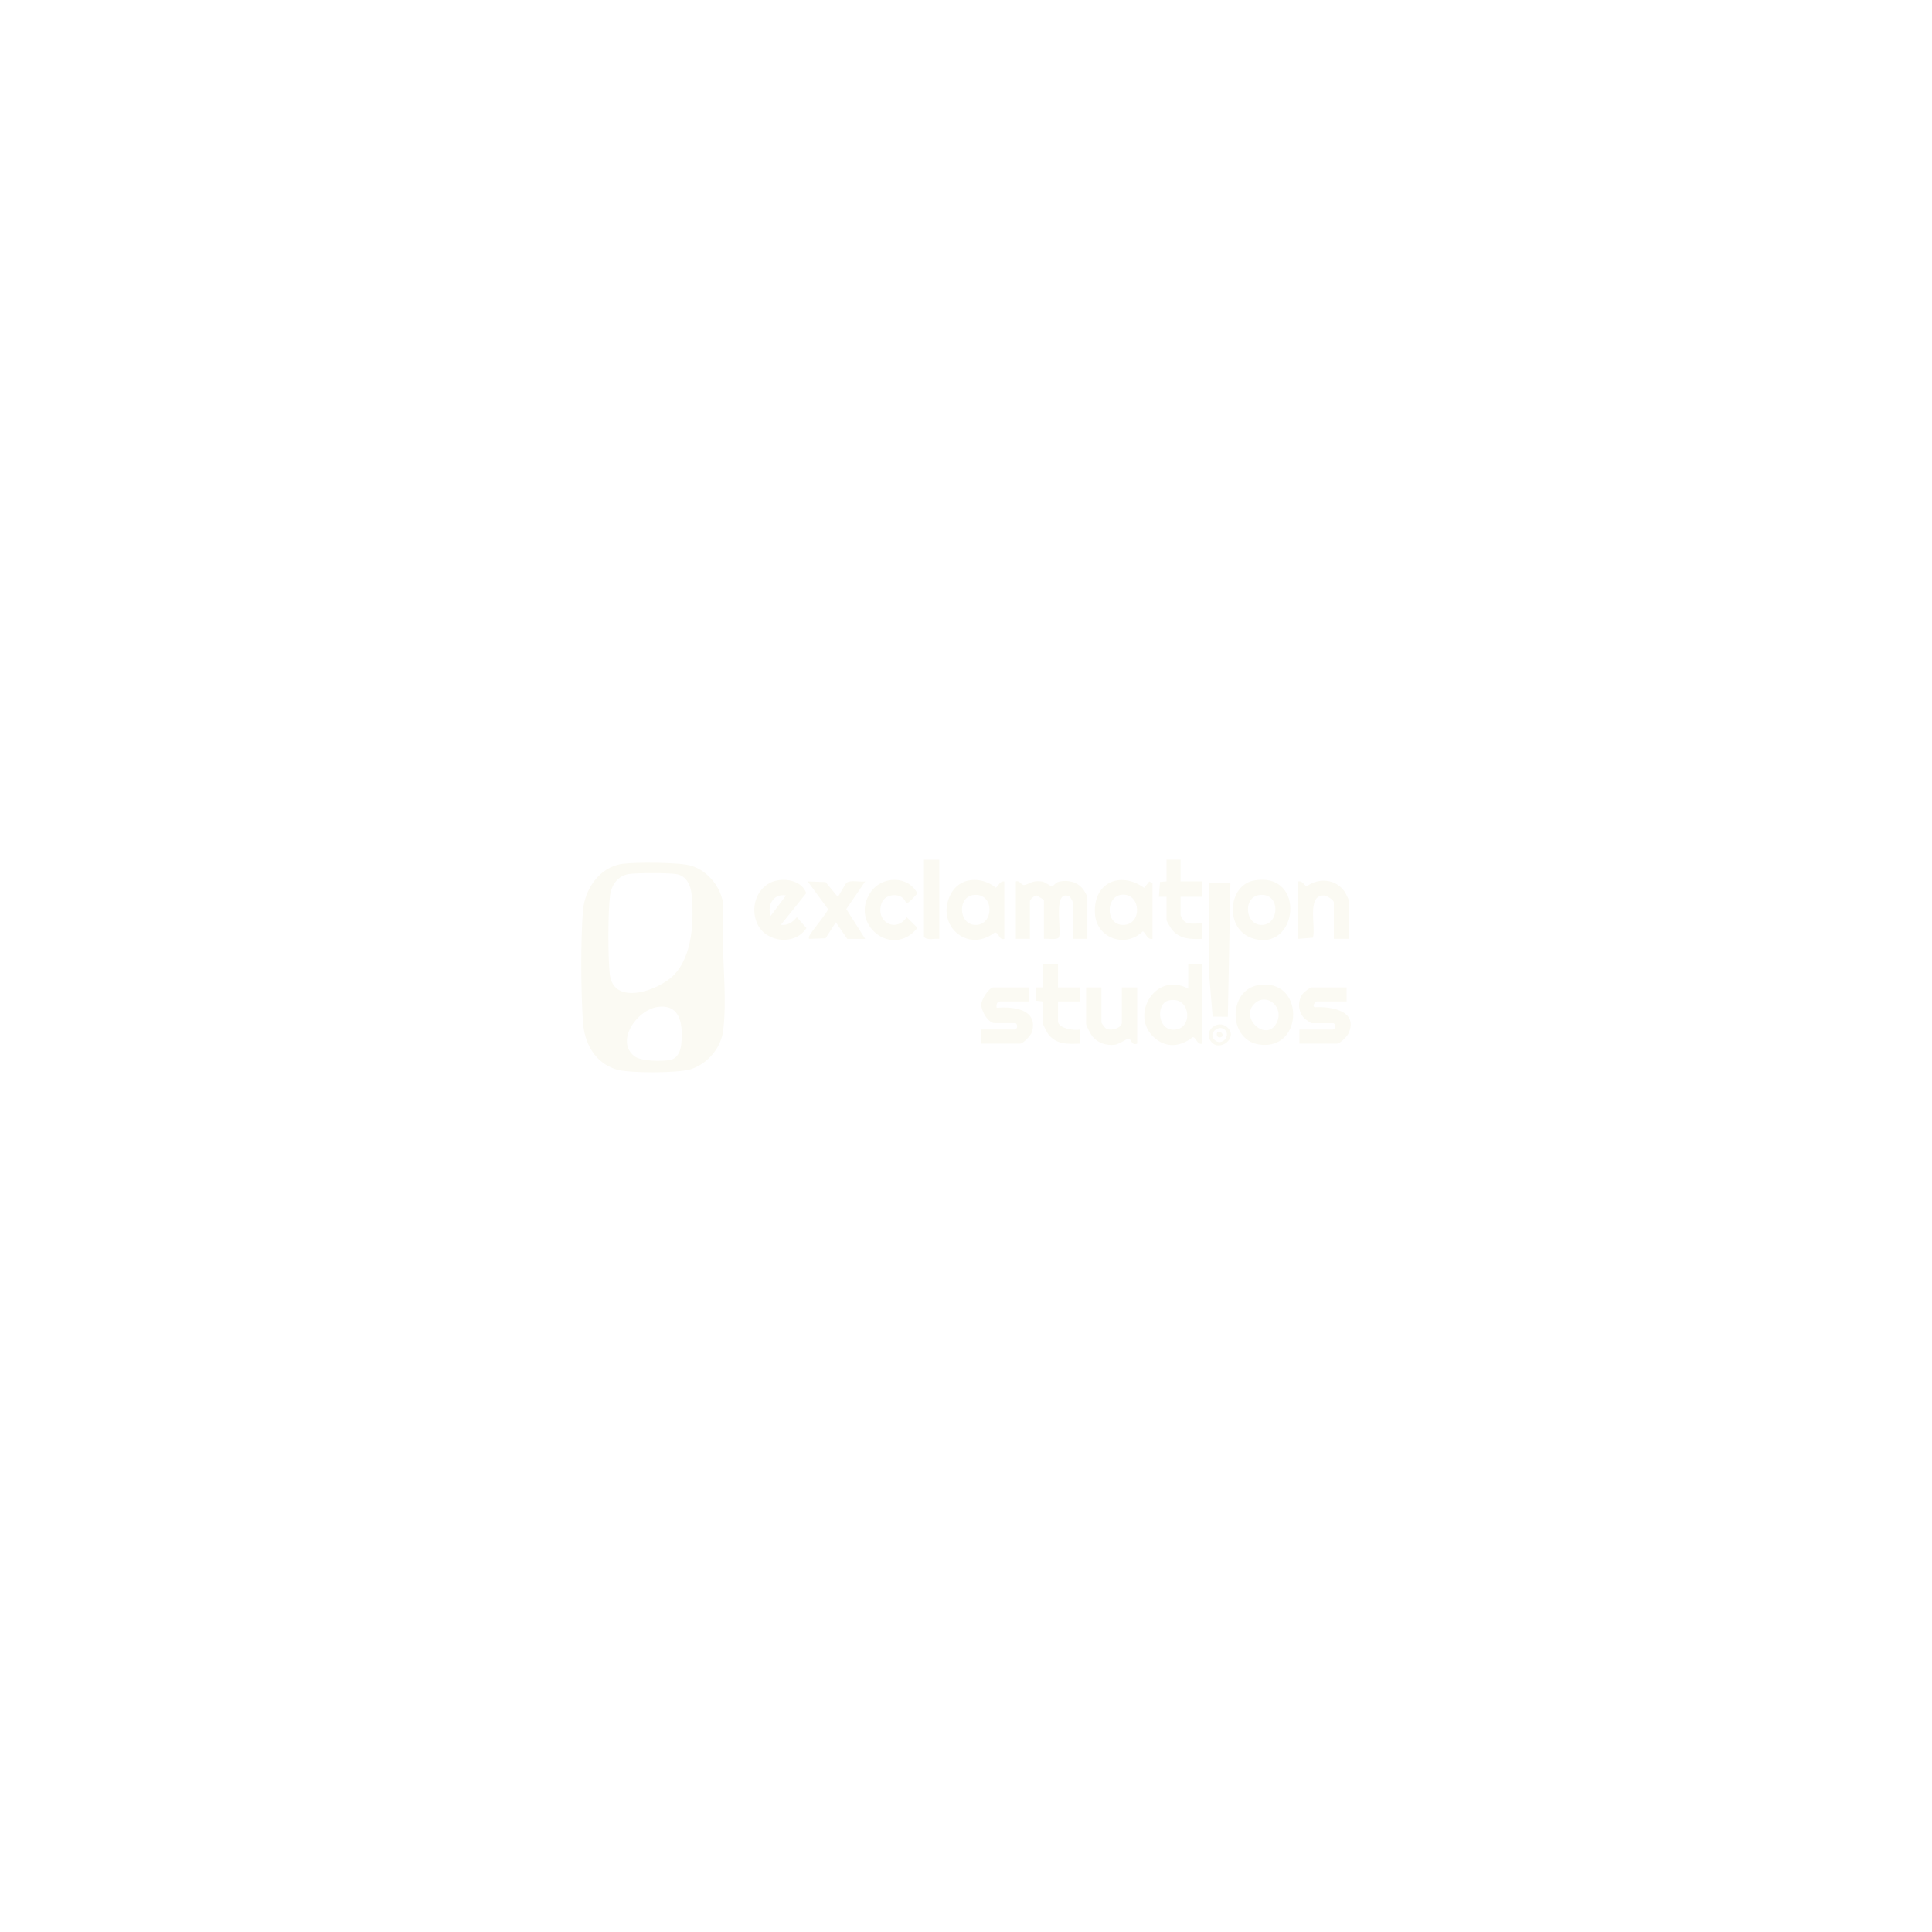
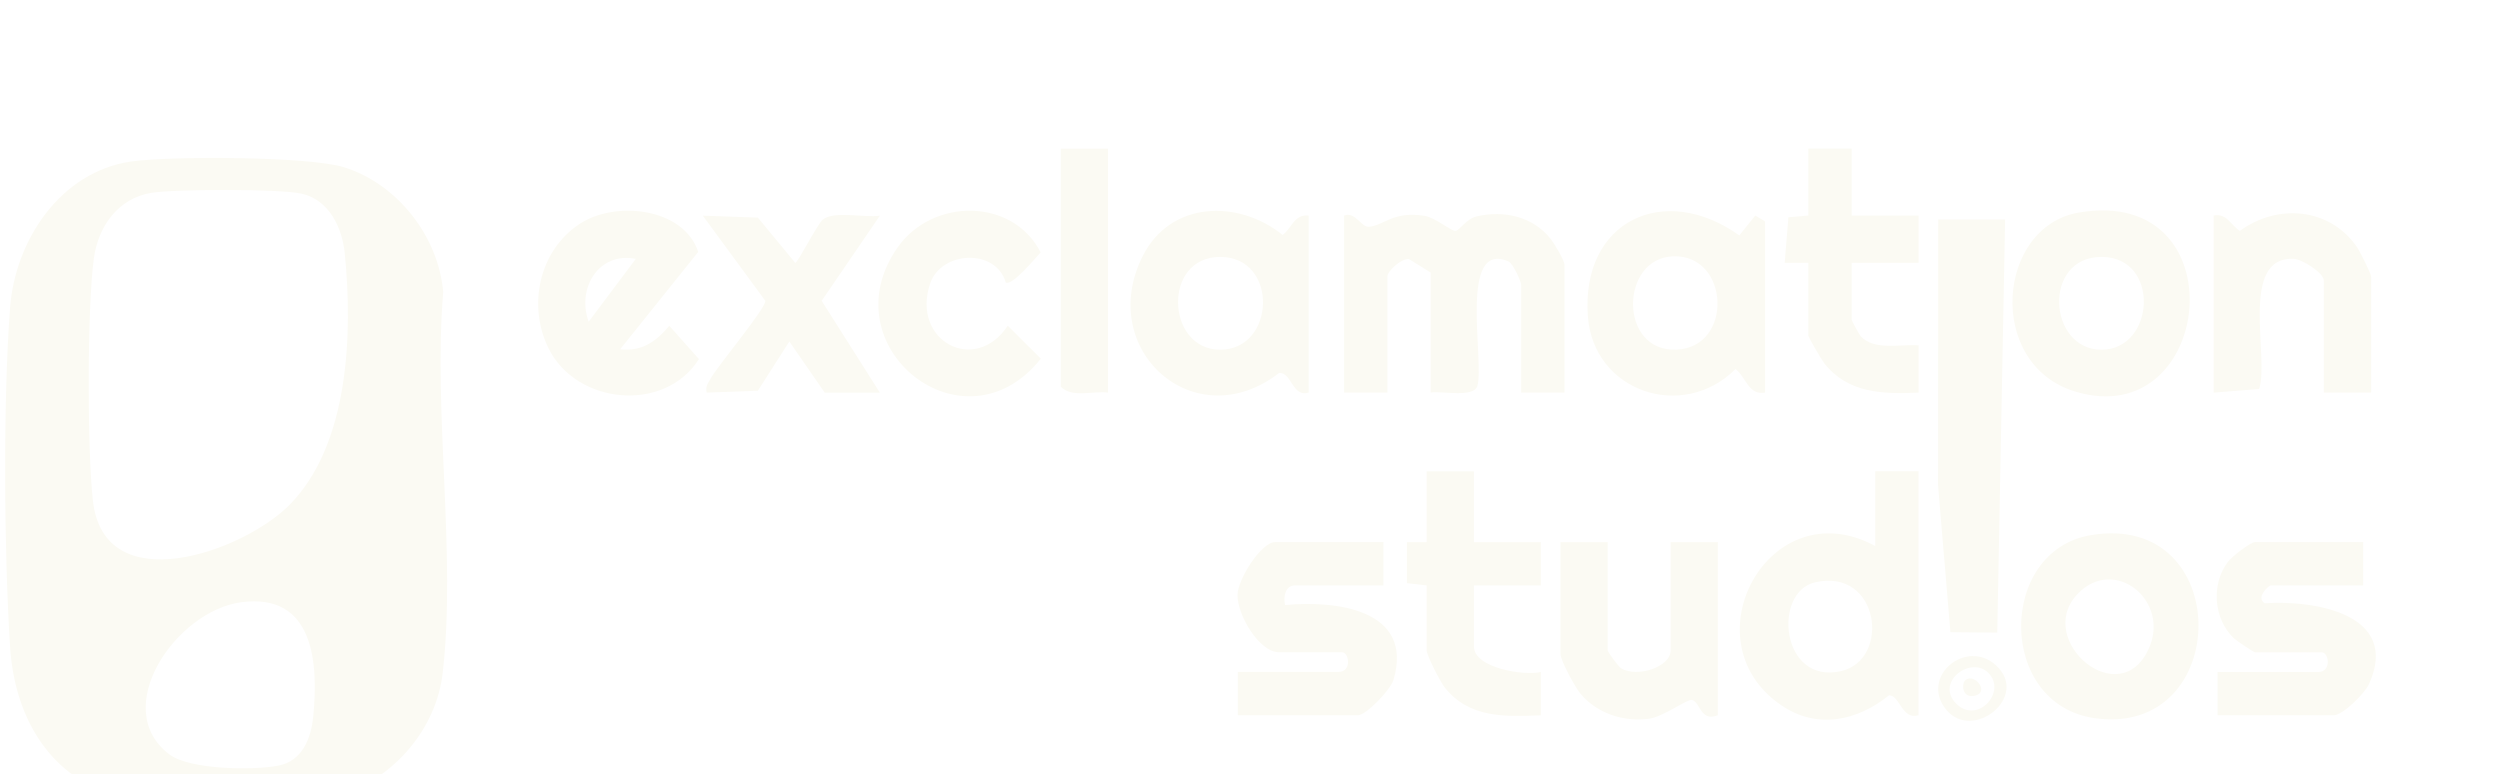
- <svg xmlns="http://www.w3.org/2000/svg" id="Layer_1" version="1.1" viewBox="0 0 1000 1000">
+ <svg xmlns="http://www.w3.org/2000/svg" id="Layer_1" version="1.1" viewBox="300 420 420 130">
  <defs>
    <style>
      .st0 {
        fill: #fbfaf3;
      }
    </style>
  </defs>
  <path class="st0" d="M322.06,447.13c6.58-.94,29.79-.87,35.71.96,8.99,2.79,15.89,11.63,16.69,20.98-1.7,20.31,2.23,44.19-.1,64.07-1.07,9.2-8.04,17.42-16.76,20.26-6.43,2.1-32.11,2.16-38.55.16-11.3-3.5-16.66-13.76-17.36-24.94-1.01-16.02-1.19-40.99,0-56.9.85-11.34,8.47-22.88,20.36-24.59ZM325.35,452.41c-5.51.94-8.84,5.62-9.57,10.92-1.15,8.38-1.13,32.29-.17,40.81,1.9,16.9,25.25,8.56,33.05.66,10-10.15,10.62-28.82,9.25-42.29-.43-4.28-2.62-8.91-7.22-9.97-3.64-.84-21.45-.79-25.34-.13ZM340.56,521.17c-11.03,1.44-22.3,17.95-12.06,25.6,3.43,2.56,14.14,2.68,18.35,1.84,3.9-.79,5.4-4.54,5.76-8.12.94-9.24.08-20.9-12.05-19.32Z" />
  <path class="st0" d="M562.82,485.96h-7.27v-18.18c0-.43-1.34-3.52-2.13-3.86-8.48-3.66-3.98,16.75-5.23,20.95-.66,2.01-6.04.76-7.84,1.08v-20.16l-3.63-2.26c-1.24-.18-3.64,1.99-3.64,2.93v19.5h-7.27v-29.75c1.89-.71,2.87,2,4.17,1.89,2.6-.23,4.03-2.68,9.34-1.84,1.85.29,4.55,2.65,5.23,2.53s1.83-2.04,3.54-2.44c4.63-1.06,9.47.04,12.44,3.81.62.79,2.3,3.6,2.3,4.31v21.48Z" />
  <polygon class="st0" points="636.86 456.87 635.54 526.28 627.67 526.21 625.59 501.52 625.62 456.87 636.86 456.87" />
  <path class="st0" d="M622.31,499.18v40.98c-2.81.85-3.11-3.34-4.95-3.35-5.39,4.33-12.11,5.78-18.14,1.65-15.86-10.85-1.92-36.34,15.82-26.73v-12.56h7.27ZM604.94,517.83c-7.17,1.63-5.78,17.22,4.35,14.92,8.4-1.91,6.51-17.4-4.35-14.92Z" />
  <path class="st0" d="M596.53,485.96c-2.83.47-3.14-2.55-4.96-3.96-8.85,8.84-23.91,3.85-24.81-8.91-1.14-16.04,12.86-22.53,25.44-13.54l2.69-3.34,1.64.99v28.75ZM581.1,463.06c-8.97.3-9.21,16.09.54,15.68,9.63-.4,8.93-16-.54-15.68Z" />
  <path class="st0" d="M519.86,485.96c-2.78.82-2.79-3.34-4.95-3.32-14.14,11-30.86-3.81-22.94-19.61,4.64-9.25,16-9.59,23.51-3.56,1.6-1.18,1.9-3.49,4.37-3.26v29.75ZM504.98,463.16c-9.74,0-9.1,15.59,0,15.59,9.35,0,9.86-15.59,0-15.59Z" />
  <path class="st0" d="M412.44,474.73c-2.22,2.66-4.59,4.36-8.26,3.95l13.12-16.36c-2.45-7.41-13.88-8.7-19.96-4.68-6.77,4.49-8.73,13.66-5.2,20.85,4.67,9.5,19.51,10.95,25.28,1.84l-4.98-5.6ZM406.82,463.49l-7.92,10.56c-2.04-5.54,1.63-11.81,7.92-10.56Z" />
  <path class="st0" d="M649.24,455.71c27.04-4.62,22.73,37.19-.64,30.06-15.02-4.58-13.16-27.71.64-30.06ZM653.05,463.16c-9.94,0-9.02,15.59,0,15.59s9.94-15.59,0-15.59Z" />
  <path class="st0" d="M651.22,509.91c24.21-4.12,23.9,34.05.67,30.74-16.4-2.34-16.28-28.08-.67-30.74ZM649.62,519.22c-8.41,7.44,5.53,20.17,10.94,10.61,4.62-8.15-4.57-16.25-10.94-10.61Z" />
  <path class="st0" d="M532.42,511.08v7.27h-14.87c-1.62,0-1.98,1.91-1.66,3.3,8.51-.82,21.73.73,18.21,12.59-.48,1.62-4.57,5.92-5.98,5.92h-20.16v-7.27h16.86c2.37,0,1.81-3.31.66-3.31h-10.58c-3.39,0-7.02-6.28-7-9.59.01-2.62,3.96-8.92,6.34-8.92h18.18Z" />
  <path class="st0" d="M697.01,511.08v7.27h-15.53c-.28,0-2.59,1.99-1.01,3,8.36-.56,22.82,1.79,17.54,13.54-.72,1.61-4.45,5.28-5.95,5.28h-19.5v-7.27h16.86c2.37,0,1.81-3.31.66-3.31h-11.24c-.21,0-3.17-1.99-3.57-2.38-3.41-3.28-3.81-9.04-1.01-12.79.67-.9,3.82-3.35,4.59-3.35h18.18Z" />
  <path class="st0" d="M698.33,485.96h-7.93v-18.84c0-1.26-3.6-3.55-5.01-3.63-9.28-.49-4.1,16.51-5.85,21.85l-7.64.62v-29.75c2.17-.43,2.86,1.58,4.39,2.58,6.32-4.61,15.1-3.95,19.7,2.75.47.69,2.36,4.47,2.36,4.92v19.5Z" />
  <path class="st0" d="M570.09,511.08v18.18c0,.3,1.82,2.75,2.27,3.02,2.69,1.62,8.31-.23,8.31-3.02v-18.18h7.93v29.08c-2.97,1.19-2.92-2.27-4.38-2.57-.77-.16-4.85,2.87-7.24,3.17-4.3.54-8.71-.92-11.49-4.25-.88-1.06-3.32-5.57-3.32-6.59v-18.84h7.93Z" />
  <path class="st0" d="M438.55,485.96l-5.94-8.59-5.29,8.27-8.59.32c-.26-1.07.21-1.53.64-2.33,1.13-2.1,9.4-11.94,9.2-13.1l-10.5-14.3,9.25.33,6.28,7.6c.43,0,3.68-6.47,4.64-7.27,1.83-1.53,7.09-.26,9.58-.66l-9.78,14.31,9.78,15.43h-9.25Z" />
  <path class="st0" d="M547.62,499.18v11.9h11.24v7.27h-11.24v10.25c0,3.66,8.5,4.97,11.24,4.29v7.28c-6.04.24-12.02.51-16.15-4.68-.75-.94-3.03-5.41-3.03-6.23v-10.91l-3.32-.38v-6.89s3.32,0,3.32,0v-11.9h7.93Z" />
  <path class="st0" d="M611.08,444.98v11.24h11.24v7.93h-11.24v9.58c0,.16,1.29,2.51,1.53,2.77,2.24,2.44,6.7,1.29,9.71,1.52v7.94c-6,.26-11.87.15-15.87-4.96-.44-.57-2.65-4.36-2.65-4.62v-12.23h-3.97s.62-7.65.62-7.65l3.35-.29v-11.24h7.27Z" />
  <path class="st0" d="M468.97,467.45c-1.69-5.79-10.87-5.3-12.71.19-3.23,9.66,7.58,15.37,13.04,7.08l5.56,5.53c-12.89,16.26-35.79-2.03-24.04-18.71,5.84-8.29,19.27-8.36,24.01.86-.89.97-4.86,5.75-5.87,5.05Z" />
  <path class="st0" d="M486.15,444.98v40.98c-2.55-.34-6.01.95-7.93-.99v-39.99h7.93Z" />
  <path class="st0" d="M635.33,531.78c5.75,5.27-3.96,12.91-8.4,7.41s3.38-12.01,8.4-7.41ZM634.05,533.05c-2.96-2.95-8.95,1.53-5.45,5.12,3.57,3.65,8.63-1.94,5.45-5.12Z" />
  <path class="st0" d="M630.24,534.22c1.55-1.12,3.96,2,1.65,2.63s-2.43-2.07-1.65-2.63Z" />
</svg>
